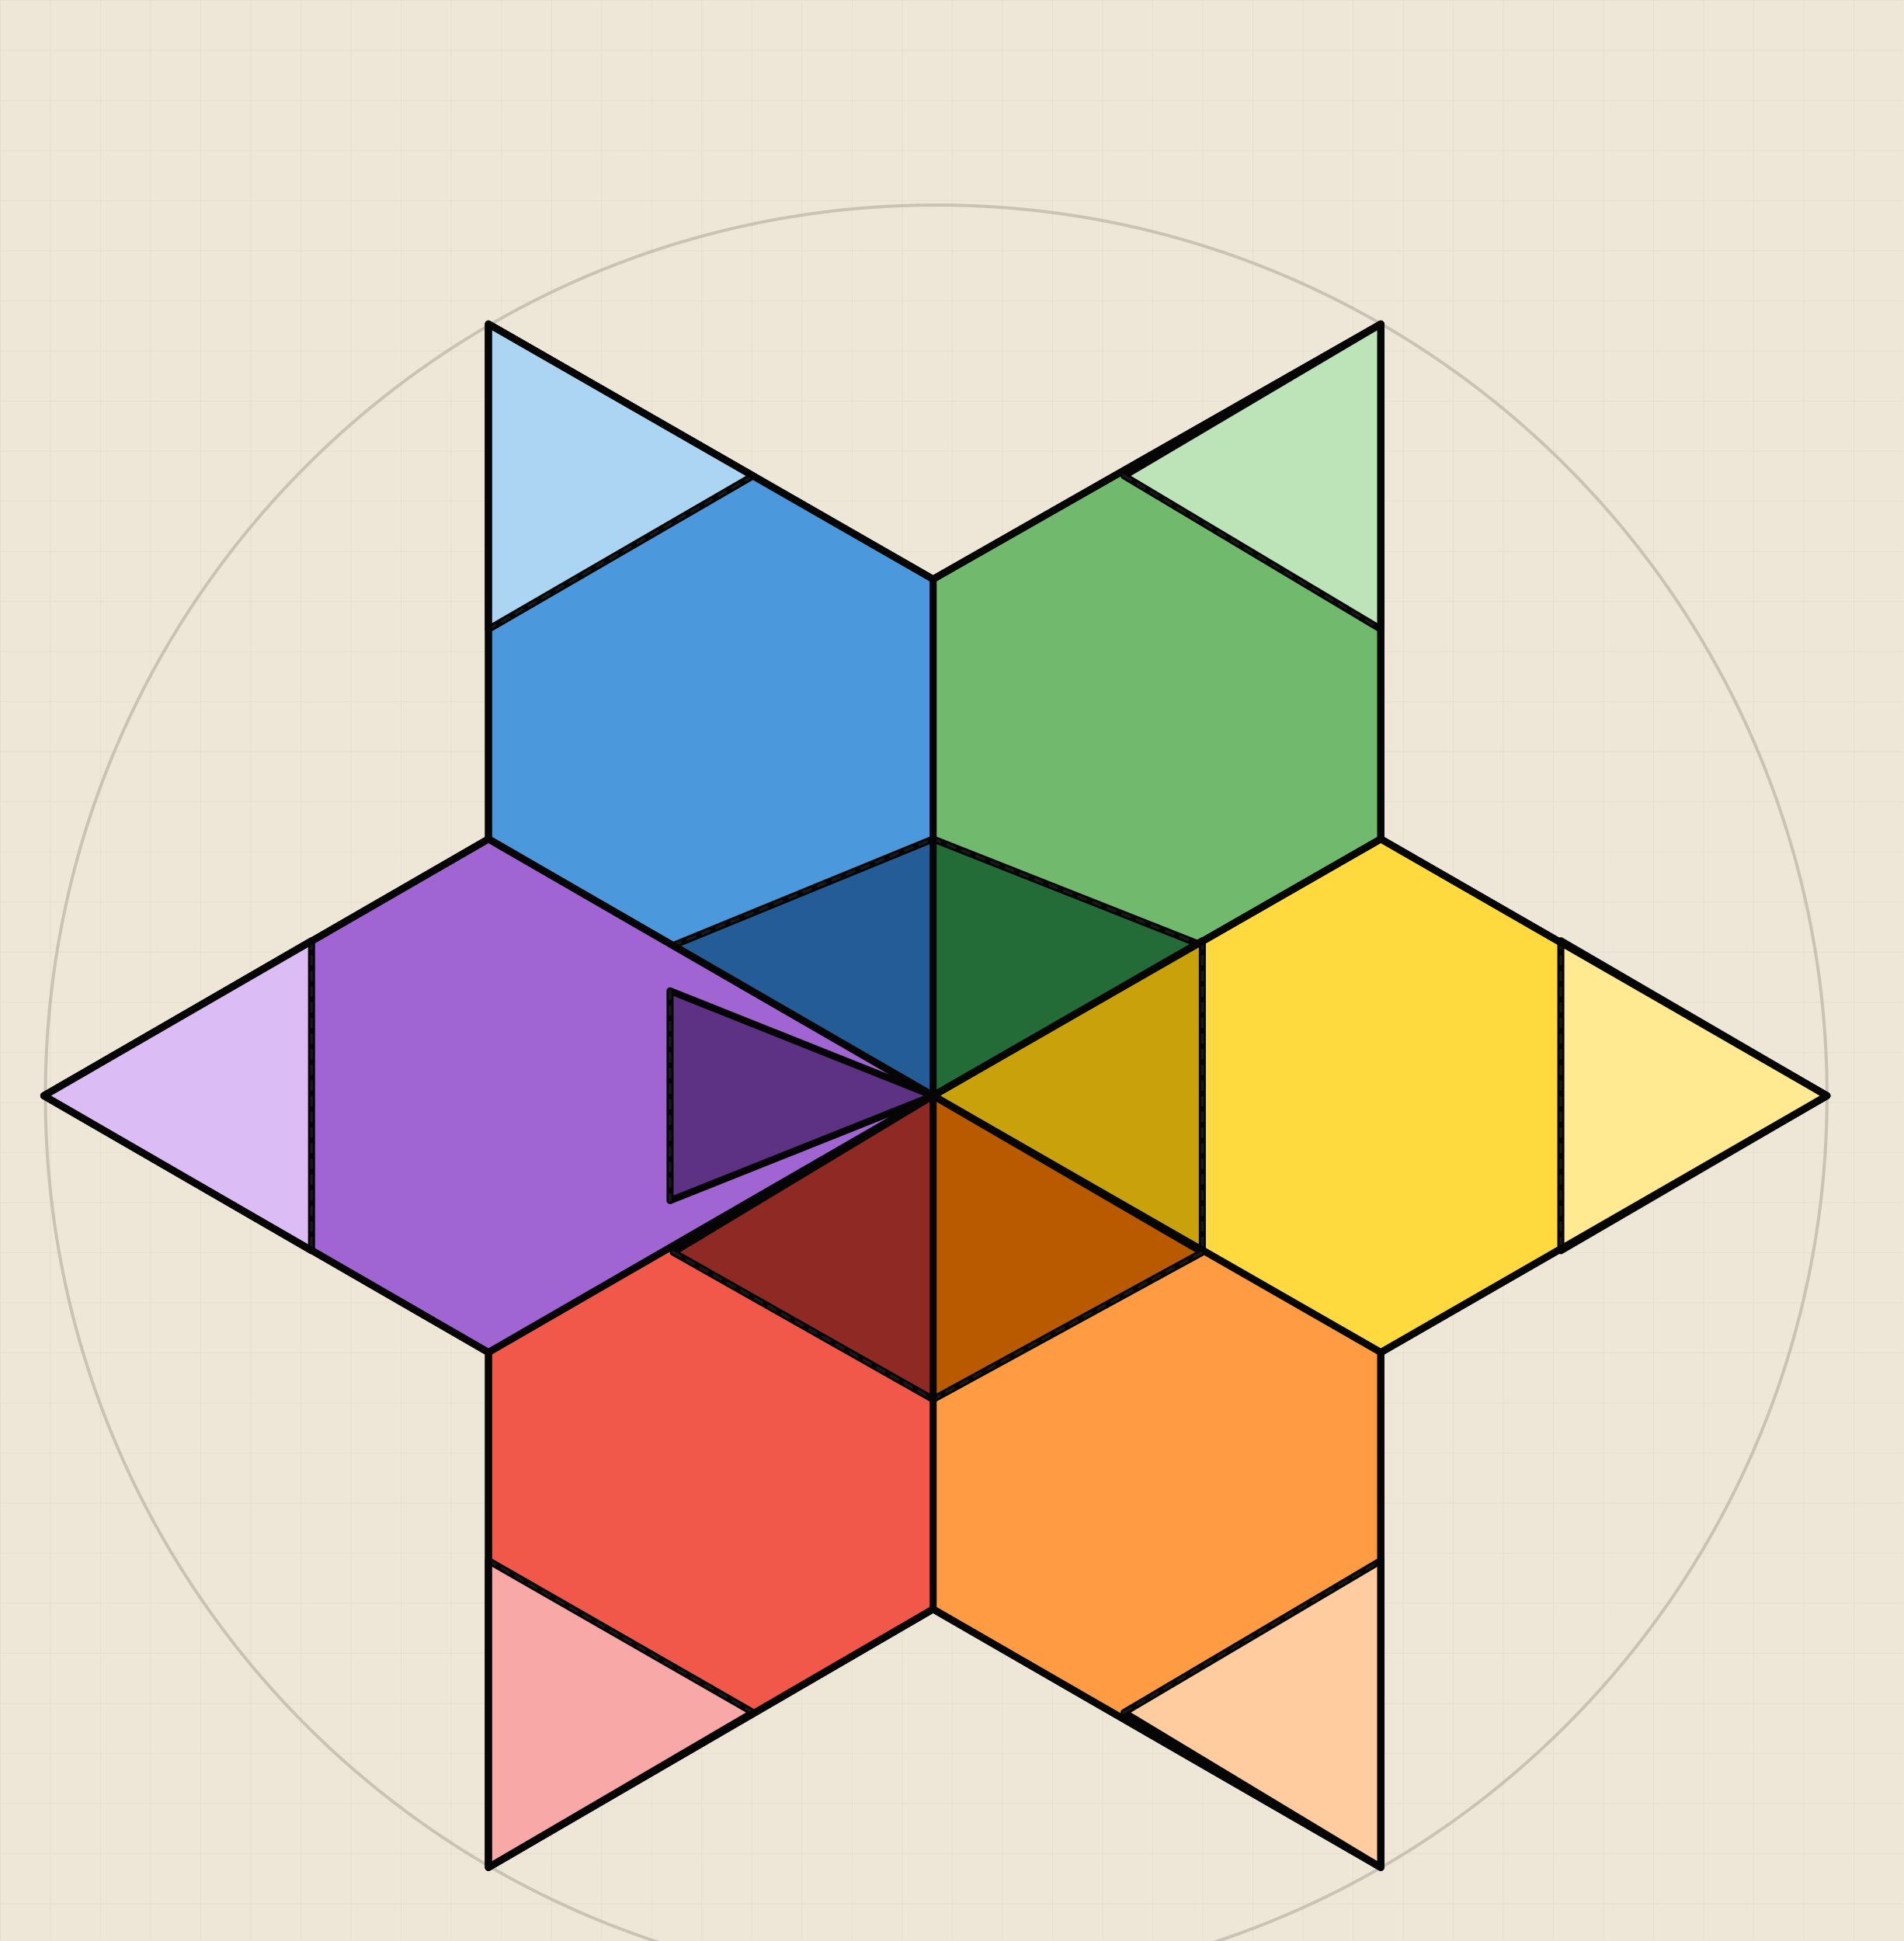
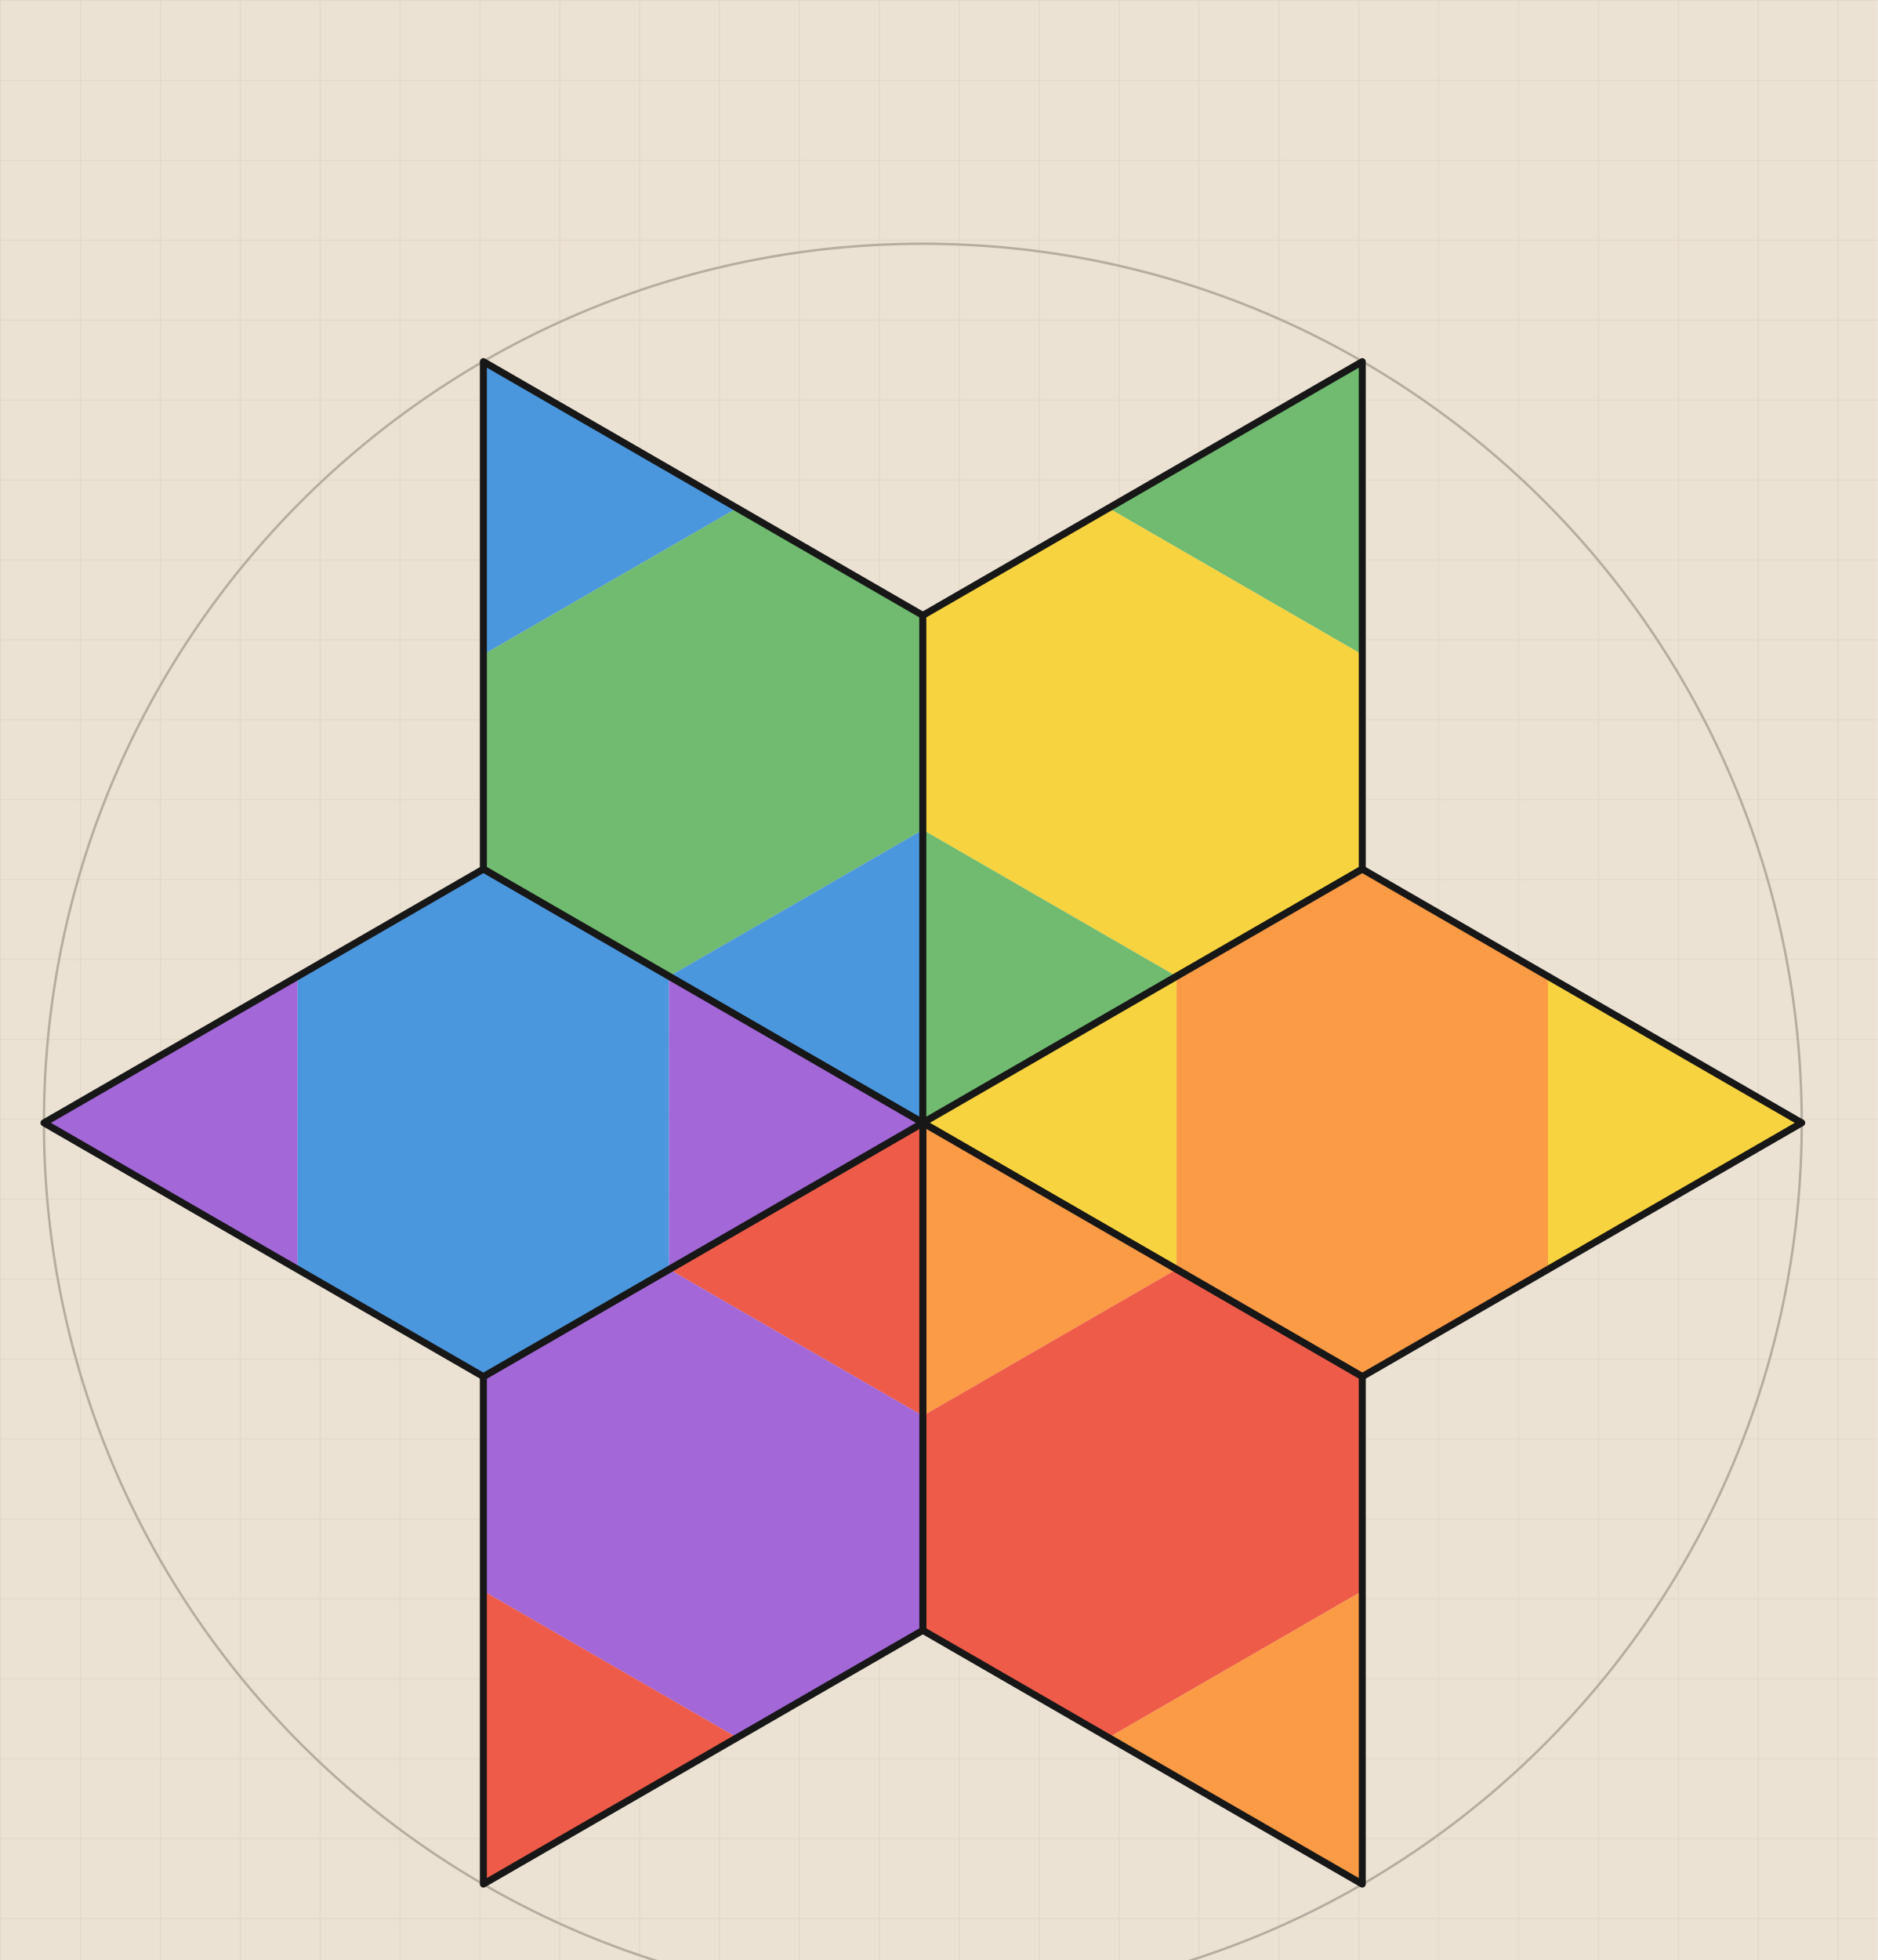
- <svg xmlns="http://www.w3.org/2000/svg" width="1216" height="1240" viewBox="0 0 1216 1240" role="img" aria-labelledby="title desc">
+ <svg xmlns="http://www.w3.org/2000/svg" viewBox="0 0 940 981" width="940" height="981" role="img" aria-labelledby="title desc">
  <defs>
-     <pattern id="grid" width="32" height="32" patternUnits="userSpaceOnUse">
-       <path d="M32 0H0V32" fill="none" stroke="#cfc7b8" stroke-width=".7" opacity=".34" />
+     <pattern id="g" width="40" height="40" patternUnits="userSpaceOnUse">
+       <path d="M40 0H0V40" fill="none" stroke="#d8cdbb" stroke-width="1" opacity=".45" />
    </pattern>
-     <style>
- .zone{cursor:pointer;transition:filter .16s ease,stroke-width .16s ease;stroke:#050505;stroke-width:4.5;stroke-linejoin:round;stroke-linecap:round;outline:none}.zone:hover,.zone:focus,.zone.selected{filter:brightness(1.08);stroke-width:7}.zone:focus{stroke:#fff;paint-order:stroke fill;stroke-width:8}.seam{fill:none;stroke:#242424;stroke-width:1.7;stroke-dasharray:5 5;opacity:.62}
- </style>
  </defs>
-   <rect width="1216" height="1240" fill="#eee6d7" />
-   <rect width="1216" height="1240" fill="url(#grid)" />
-   <circle cx="598" cy="700" r="569" fill="none" stroke="#bcb5a8" stroke-width="2" opacity=".72" />
-   <g id="surface-bleue" class="zone" tabindex="0" role="button" aria-label="Sélectionner la surface bleue" data-surface="bleue">
-     <polygon fill="#4b98dc" points="312,207 596,370 596,700 312,536" />
-     <polygon fill="#acd5f4" points="312,207 481,304 312,402" />
-     <polygon fill="#245c98" points="596,536 596,700 430,604" />
-     <path class="seam" d="M312 402L481 304 M430 604L596 536" />
+   <rect width="940" height="981" fill="#ebe2d3" />
+   <rect width="940" height="981" fill="url(#g)" />
+   <circle cx="462" cy="562" r="440" fill="none" stroke="#b5ad9f" stroke-width="1.2" />
+   <g id="losange-bleu" data-losange="bleu" tabindex="0" role="button" aria-label="Sélectionner le losange bleu">
+     <polygon points="242.000,181.000 369.017,254.323 242.000,327.647" fill="#4b97de" />
+     <polygon points="369.017,254.323 462.000,308.000 462.000,415.353 334.983,488.677 242.000,435.000 242.000,327.647" fill="#70bb70" />
+     <polygon points="462.000,562.000 334.983,488.677 462.000,415.353" fill="#4b97de" />
+     <polygon points="242.000,181.000 462.000,308.000 462.000,562.000 242.000,435.000" fill="none" stroke="#171717" stroke-width="3.5" stroke-linejoin="round" />
  </g>
-   <g id="surface-verte" class="zone" tabindex="0" role="button" aria-label="Sélectionner la surface verte" data-surface="verte">
-     <polygon fill="#70b96d" points="596,370 882,207 882,536 596,700" />
-     <polygon fill="#bde4b9" points="718,304 882,207 882,402" />
-     <polygon fill="#246c37" points="596,536 596,700 768,604" />
-     <path class="seam" d="M718 304L882 402 M596 536L768 604" />
+   <g id="losange-vert" data-losange="vert" tabindex="0" role="button" aria-label="Sélectionner le losange vert">
+     <polygon points="682.000,181.000 682.000,327.647 554.983,254.323" fill="#70bb70" />
+     <polygon points="682.000,327.647 682.000,435.000 589.017,488.677 462.000,415.353 462.000,308.000 554.983,254.323" fill="#f7d33f" />
+     <polygon points="462.000,562.000 462.000,415.353 589.017,488.677" fill="#70bb70" />
+     <polygon points="682.000,181.000 682.000,435.000 462.000,562.000 462.000,308.000" fill="none" stroke="#171717" stroke-width="3.5" stroke-linejoin="round" />
  </g>
-   <g id="surface-violette" class="zone" tabindex="0" role="button" aria-label="Sélectionner la surface violette" data-surface="violette">
-     <polygon fill="#a164d3" points="28,700 312,536 596,700 312,864" />
-     <polygon fill="#dcbcf5" points="28,700 199,601 199,799" />
-     <polygon fill="#5d3183" points="428,633 596,700 428,767" />
-     <path class="seam" d="M199 601V799 M428 633V767" />
+   <g id="losange-jaune" data-losange="jaune" tabindex="0" role="button" aria-label="Sélectionner le losange jaune">
+     <polygon points="462.000,562.000 589.017,488.677 589.017,635.323" fill="#f7d33f" />
+     <polygon points="589.017,488.677 682.000,435.000 774.983,488.677 774.983,635.323 682.000,689.000 589.017,635.323" fill="#fb9b46" />
+     <polygon points="902.000,562.000 774.983,635.323 774.983,488.677" fill="#f7d33f" />
+     <polygon points="462.000,562.000 682.000,435.000 902.000,562.000 682.000,689.000" fill="none" stroke="#171717" stroke-width="3.5" stroke-linejoin="round" />
  </g>
-   <g id="surface-jaune" class="zone" tabindex="0" role="button" aria-label="Sélectionner la surface jaune" data-surface="jaune">
-     <polygon fill="#ffda3e" points="596,700 882,536 1167,700 882,864" />
-     <polygon fill="#c9a20b" points="596,700 768,601 768,799" />
-     <polygon fill="#ffea91" points="997,601 1167,700 997,799" />
-     <path class="seam" d="M768 601V799 M997 601V799" />
+   <g id="losange-orange" data-losange="orange" tabindex="0" role="button" aria-label="Sélectionner le losange orange">
+     <polygon points="462.000,562.000 589.017,635.323 462.000,708.647" fill="#fb9b46" />
+     <polygon points="589.017,635.323 682.000,689.000 682.000,796.353 554.983,869.677 462.000,816.000 462.000,708.647" fill="#ee5b49" />
+     <polygon points="682.000,943.000 554.983,869.677 682.000,796.353" fill="#fb9b46" />
+     <polygon points="462.000,562.000 682.000,689.000 682.000,943.000 462.000,816.000" fill="none" stroke="#171717" stroke-width="3.5" stroke-linejoin="round" />
  </g>
-   <g id="surface-rouge" class="zone" tabindex="0" role="button" aria-label="Sélectionner la surface rouge" data-surface="rouge">
-     <polygon fill="#f15849" points="312,864 596,700 596,1028 312,1193" />
-     <polygon fill="#f8a8a7" points="312,997 481,1094 312,1193" />
-     <polygon fill="#8e2924" points="430,800 596,700 596,894" />
-     <path class="seam" d="M312 997L481 1094 M430 800L596 894" />
+   <g id="losange-rouge" data-losange="rouge" tabindex="0" role="button" aria-label="Sélectionner le losange rouge">
+     <polygon points="462.000,562.000 334.983,635.323 462.000,708.647" fill="#ee5b49" />
+     <polygon points="334.983,635.323 242.000,689.000 242.000,796.353 369.017,869.677 462.000,816.000 462.000,708.647" fill="#a367d8" />
+     <polygon points="242.000,943.000 369.017,869.677 242.000,796.353" fill="#ee5b49" />
+     <polygon points="462.000,562.000 242.000,689.000 242.000,943.000 462.000,816.000" fill="none" stroke="#171717" stroke-width="3.5" stroke-linejoin="round" />
  </g>
-   <g id="surface-orange" class="zone" tabindex="0" role="button" aria-label="Sélectionner la surface orange" data-surface="orange">
-     <polygon fill="#ff9c43" points="596,700 882,864 882,1193 596,1028" />
-     <polygon fill="#ffcca0" points="718,1094 882,997 882,1193" />
-     <polygon fill="#b95a00" points="596,700 768,800 596,894" />
-     <path class="seam" d="M718 1094L882 997 M596 894L768 800" />
+   <g id="losange-violet" data-losange="violet" tabindex="0" role="button" aria-label="Sélectionner le losange violet">
+     <polygon points="22.000,562.000 149.017,488.677 149.017,635.323" fill="#a367d8" />
+     <polygon points="149.017,488.677 242.000,435.000 334.983,488.677 334.983,635.323 242.000,689.000 149.017,635.323" fill="#4b97de" />
+     <polygon points="462.000,562.000 334.983,635.323 334.983,488.677" fill="#a367d8" />
+     <polygon points="22.000,562.000 242.000,435.000 462.000,562.000 242.000,689.000" fill="none" stroke="#171717" stroke-width="3.5" stroke-linejoin="round" />
  </g>
-   <path d="M312 207L596 370L882 207L882 536L1167 700L882 864L882 1193L596 1028L312 1193L312 864L28 700L312 536Z M596 370V700L596 1028 M312 536L596 700L882 536" fill="none" stroke="#050505" stroke-width="4.5" stroke-linejoin="round" stroke-linecap="round" pointer-events="none" />
</svg>
